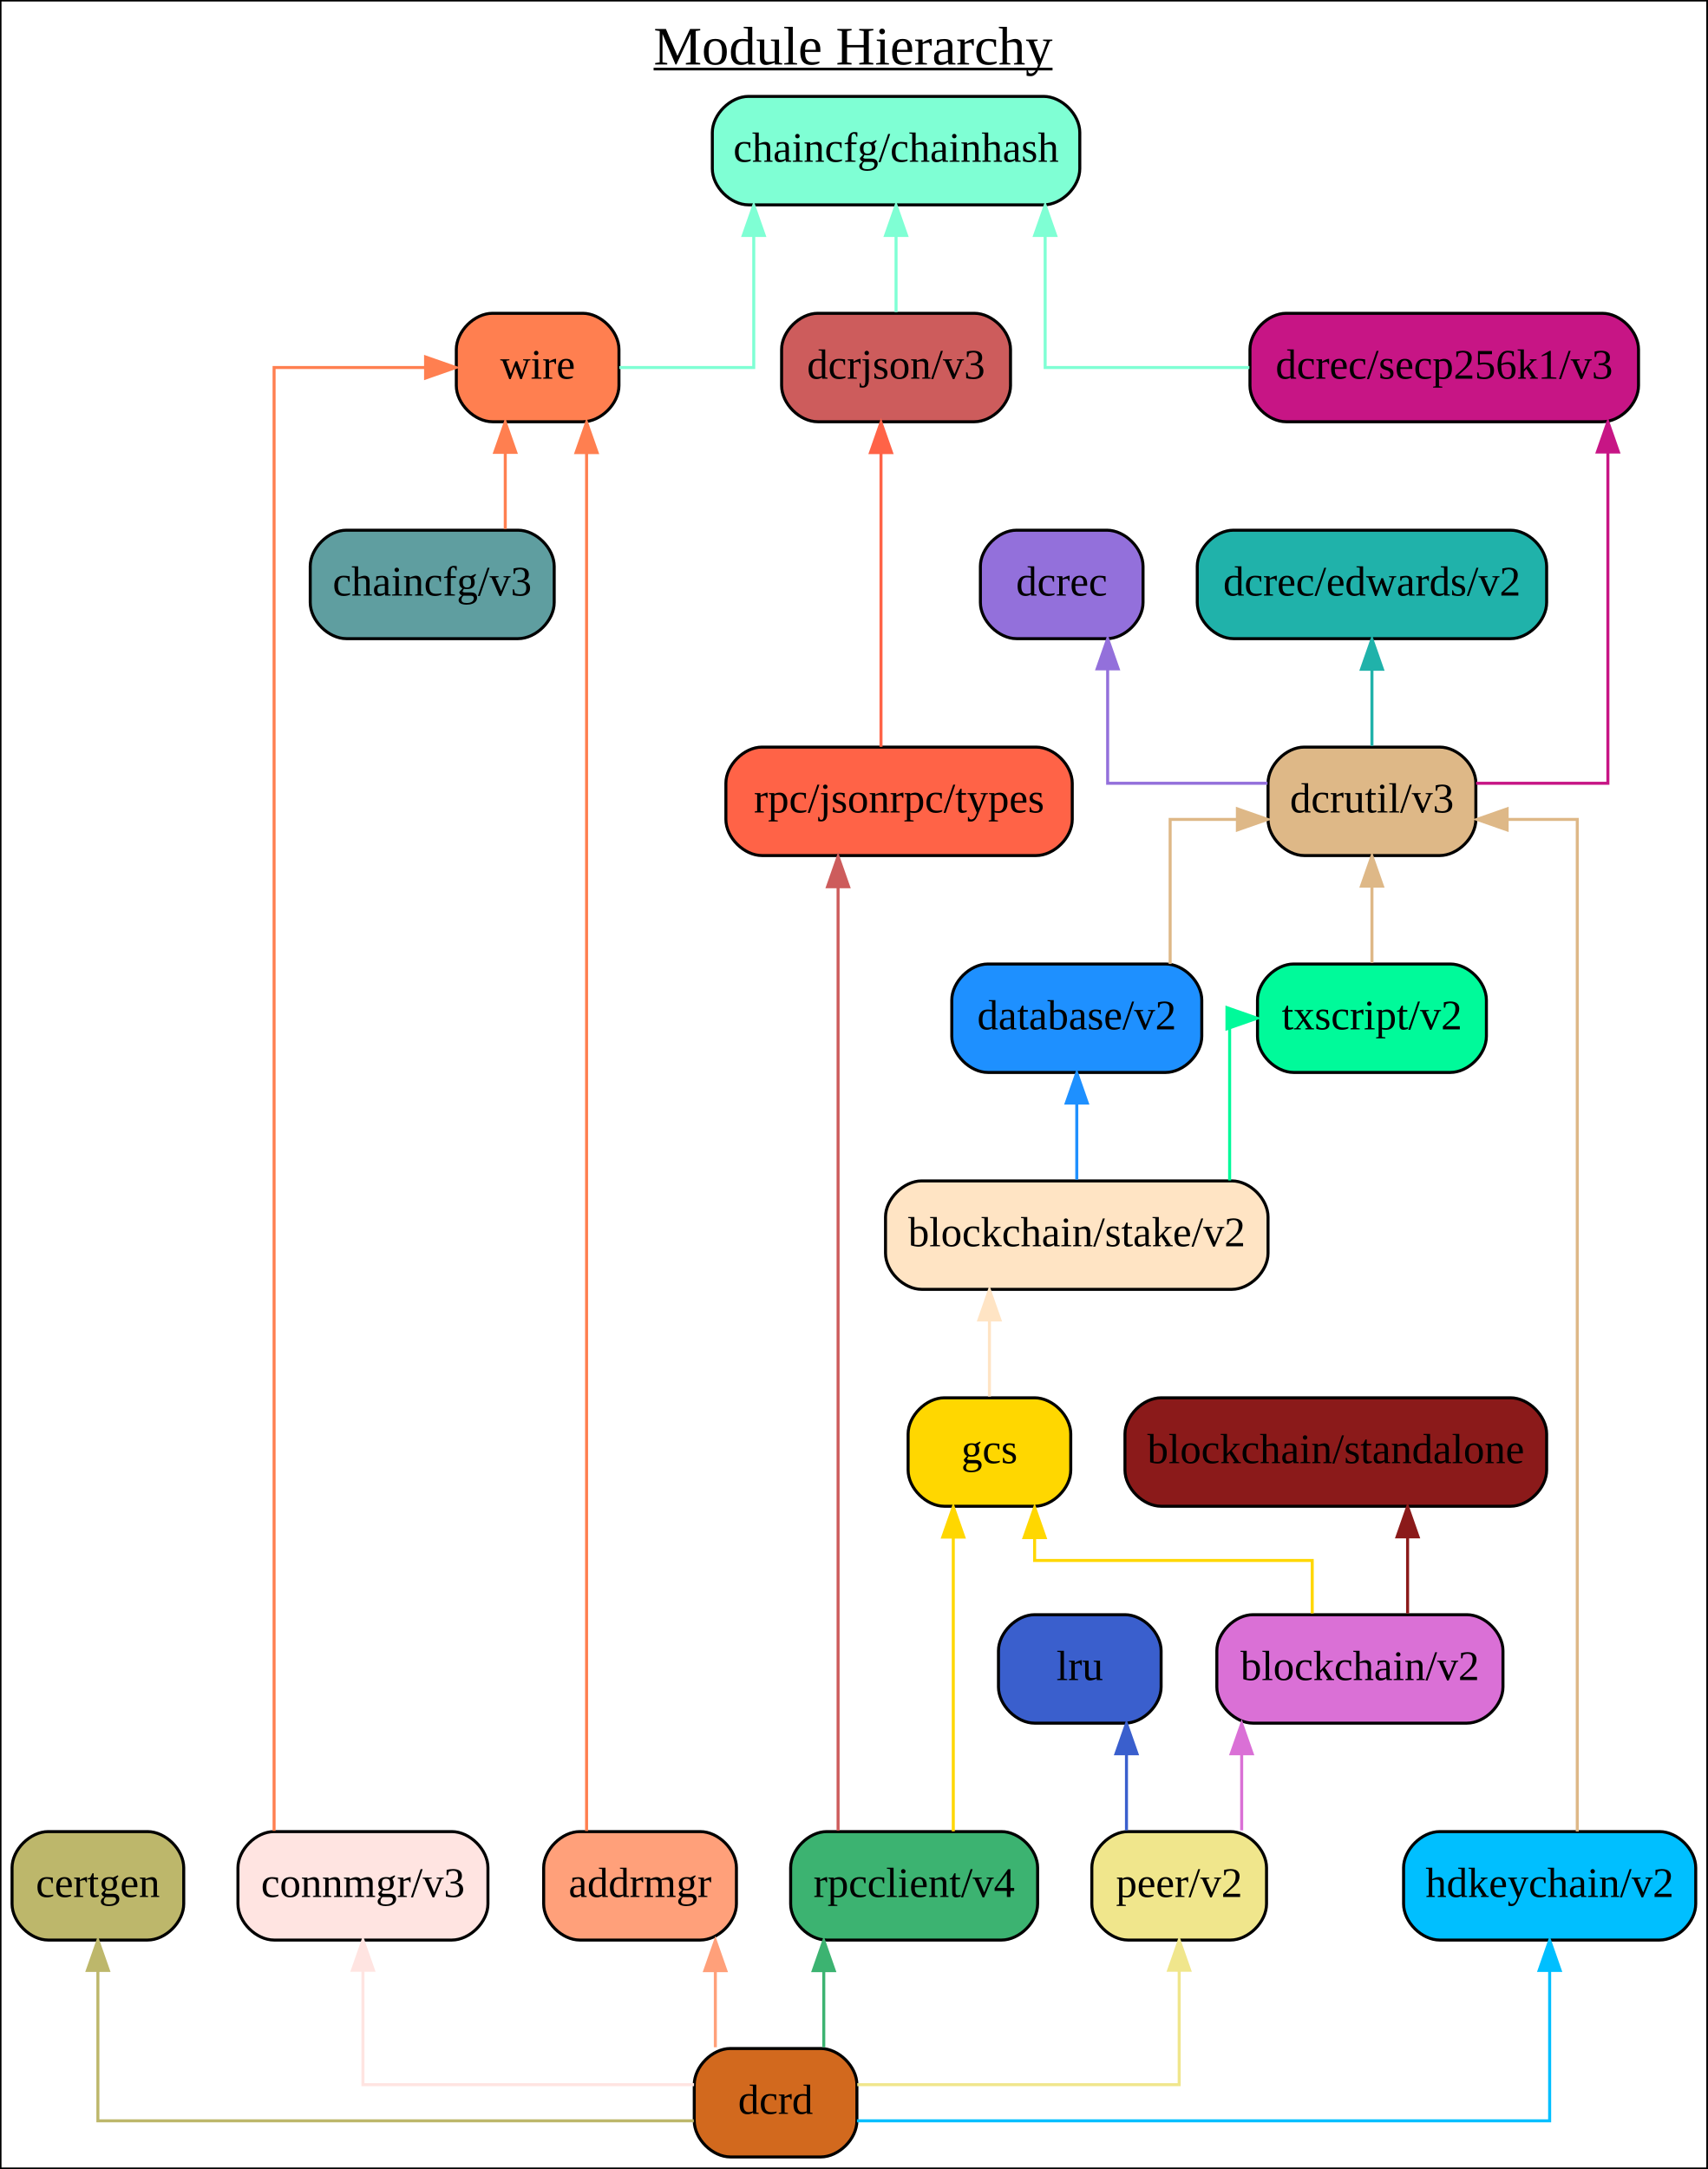
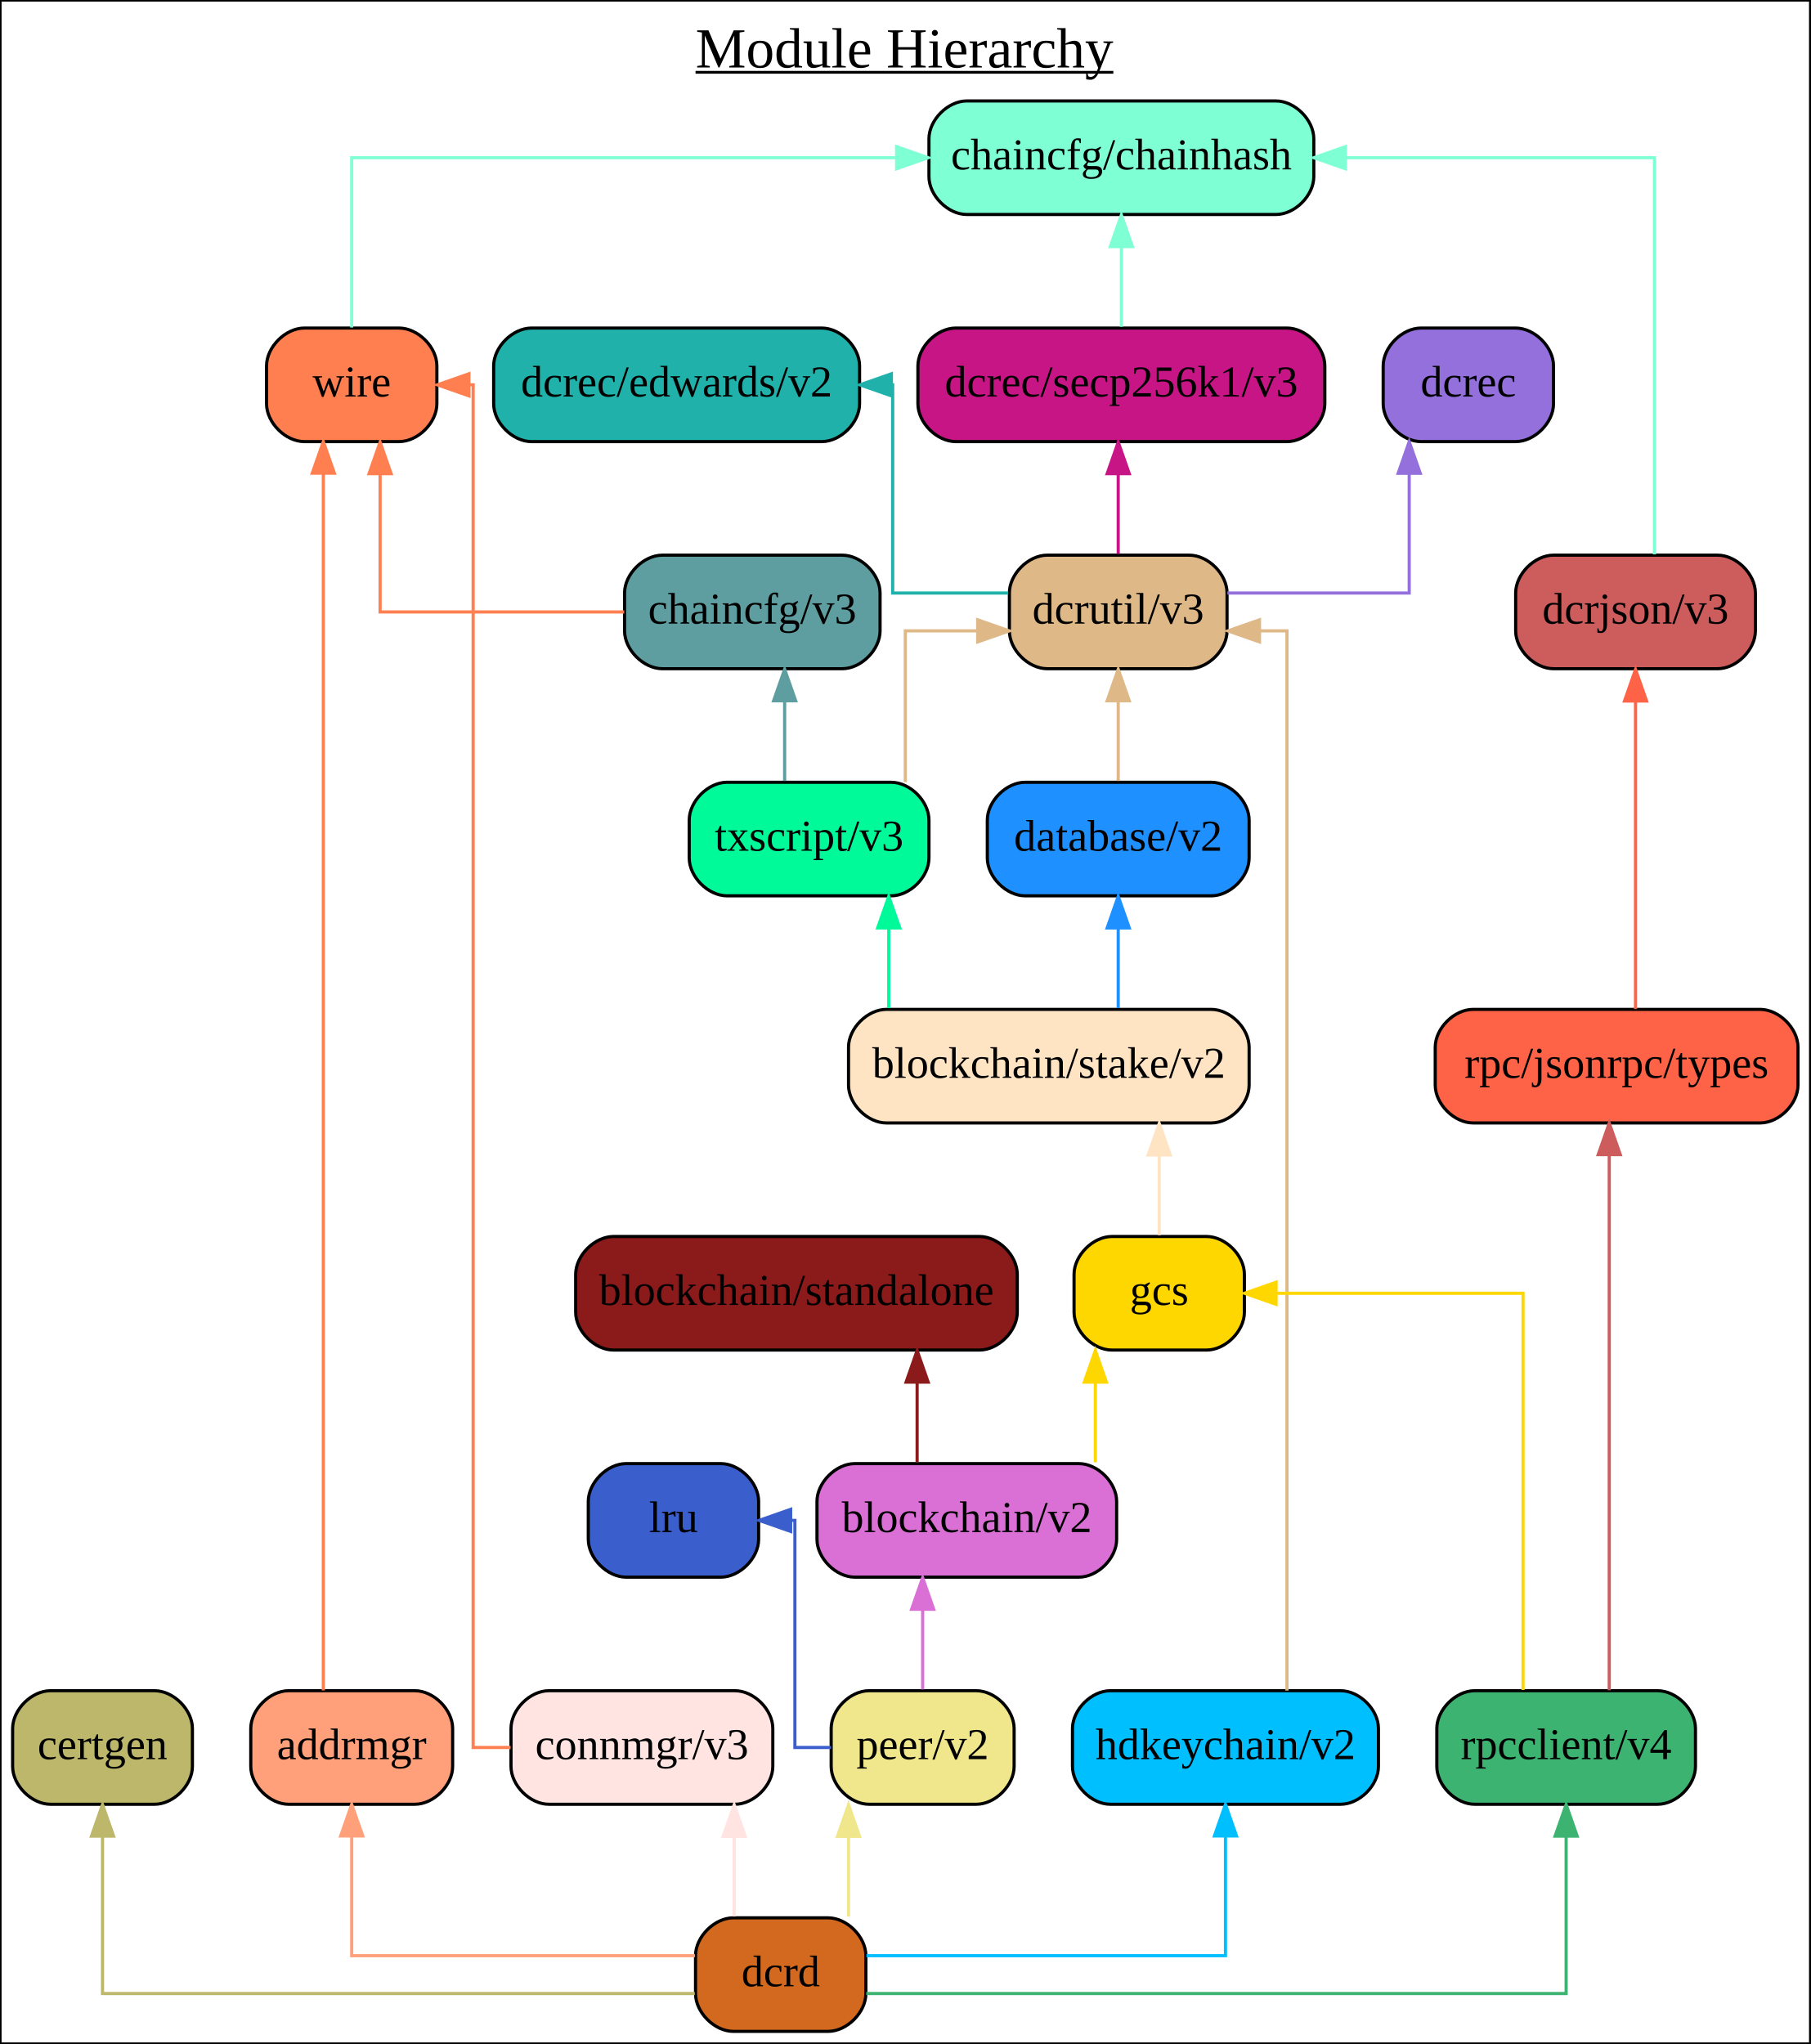
- <svg xmlns="http://www.w3.org/2000/svg" width="567pt" height="720pt" viewBox="0.00 0.00 567.00 720.00">
-   <g id="graph0" class="graph" transform="scale(1 1) rotate(0) translate(4 716)">
-     <polygon fill="white" stroke="#000000" points="-4,4 -4,-716 563,-716 563,4 -4,4" />
-     <text text-anchor="start" x="213" y="-694.6" font-family="Times New Roman,serif" text-decoration="underline" font-size="18.00">Module Hierarchy</text>
+ <svg xmlns="http://www.w3.org/2000/svg" width="574pt" height="648pt" viewBox="0.00 0.00 574.00 648.00">
+   <g id="graph0" class="graph" transform="scale(1 1) rotate(0) translate(4 644)">
+     <polygon fill="white" stroke="#000000" points="-4,4 -4,-644 570,-644 570,4 -4,4" />
+     <text text-anchor="start" x="216.5" y="-622.6" font-family="Times New Roman,serif" text-decoration="underline" font-size="18.00">Module Hierarchy</text>
    <g id="node1" class="node">
      <path fill="darkkhaki" stroke="black" d="M45,-108C45,-108 12,-108 12,-108 6,-108 0,-102 0,-96 0,-96 0,-84 0,-84 0,-78 6,-72 12,-72 12,-72 45,-72 45,-72 51,-72 57,-78 57,-84 57,-84 57,-96 57,-96 57,-102 51,-108 45,-108" />
      <text text-anchor="middle" x="28.5" y="-86.3" font-family="Times New Roman,serif" font-size="14.00">certgen</text>
    </g>
    <g id="node23" class="node">
-       <path fill="chocolate" stroke="black" d="M268.5,-36C268.5,-36 238.5,-36 238.5,-36 232.5,-36 226.5,-30 226.5,-24 226.5,-24 226.5,-12 226.5,-12 226.5,-6 232.5,-0 238.5,-0 238.5,-0 268.5,-0 268.5,-0 274.5,-0 280.5,-6 280.5,-12 280.5,-12 280.5,-24 280.5,-24 280.5,-30 274.5,-36 268.5,-36" />
-       <text text-anchor="middle" x="253.5" y="-14.3" font-family="Times New Roman,serif" font-size="14.00">dcrd</text>
+       <path fill="chocolate" stroke="black" d="M258.5,-36C258.5,-36 228.5,-36 228.5,-36 222.5,-36 216.5,-30 216.5,-24 216.5,-24 216.5,-12 216.5,-12 216.5,-6 222.5,-0 228.5,-0 228.5,-0 258.5,-0 258.5,-0 264.5,-0 270.5,-6 270.5,-12 270.5,-12 270.5,-24 270.5,-24 270.5,-30 264.5,-36 258.5,-36" />
+       <text text-anchor="middle" x="243.5" y="-14.3" font-family="Times New Roman,serif" font-size="14.00">dcrd</text>
+     </g>
+     <g id="edge24" class="edge">
+       <path fill="none" stroke="darkkhaki" d="M28.5,-61.909C28.5,-61.909 28.5,-12 28.5,-12 28.5,-12 158.417,-12 216.27,-12" />
+       <polygon fill="darkkhaki" stroke="darkkhaki" points="25,-61.909 28.5,-71.909 32,-61.909 25,-61.909" />
+     </g>
+     <g id="node2" class="node">
+       <path fill="aquamarine" stroke="black" d="M400.5,-612C400.5,-612 302.5,-612 302.5,-612 296.5,-612 290.5,-606 290.5,-600 290.5,-600 290.5,-588 290.5,-588 290.5,-582 296.5,-576 302.5,-576 302.5,-576 400.5,-576 400.5,-576 406.5,-576 412.5,-582 412.5,-588 412.5,-588 412.5,-600 412.5,-600 412.5,-606 406.5,-612 400.5,-612" />
+       <text text-anchor="middle" x="351.5" y="-590.3" font-family="Times New Roman,serif" font-size="14.00">chaincfg/chainhash</text>
+     </g>
+     <g id="node3" class="node">
+       <path fill="indianred" stroke="black" d="M540.5,-468C540.5,-468 488.5,-468 488.5,-468 482.5,-468 476.5,-462 476.5,-456 476.5,-456 476.5,-444 476.5,-444 476.5,-438 482.5,-432 488.5,-432 488.5,-432 540.5,-432 540.5,-432 546.5,-432 552.5,-438 552.5,-444 552.5,-444 552.5,-456 552.5,-456 552.5,-462 546.5,-468 540.5,-468" />
+       <text text-anchor="middle" x="514.5" y="-446.3" font-family="Times New Roman,serif" font-size="14.00">dcrjson/v3</text>
+     </g>
+     <g id="edge2" class="edge">
+       <path fill="none" stroke="aquamarine" d="M422.513,-594C422.513,-594 520.5,-594 520.5,-594 520.5,-594 520.5,-506.986 520.5,-468.238" />
+       <polygon fill="aquamarine" stroke="aquamarine" points="422.513,-590.5 412.513,-594 422.513,-597.5 422.513,-590.5" />
+     </g>
+     <g id="node5" class="node">
+       <path fill="coral" stroke="black" d="M122.5,-540C122.5,-540 92.5,-540 92.5,-540 86.5,-540 80.5,-534 80.5,-528 80.5,-528 80.5,-516 80.5,-516 80.5,-510 86.5,-504 92.5,-504 92.5,-504 122.5,-504 122.5,-504 128.5,-504 134.5,-510 134.5,-516 134.5,-516 134.5,-528 134.5,-528 134.5,-534 128.5,-540 122.5,-540" />
+       <text text-anchor="middle" x="107.5" y="-518.3" font-family="Times New Roman,serif" font-size="14.00">wire</text>
+     </g>
+     <g id="edge3" class="edge">
+       <path fill="none" stroke="aquamarine" d="M280.243,-594C280.243,-594 107.5,-594 107.5,-594 107.5,-594 107.5,-561.498 107.5,-540.169" />
+       <polygon fill="aquamarine" stroke="aquamarine" points="280.243,-597.5 290.243,-594 280.243,-590.5 280.243,-597.5" />
+     </g>
+     <g id="node11" class="node">
+       <path fill="mediumvioletred" stroke="black" d="M404,-540C404,-540 299,-540 299,-540 293,-540 287,-534 287,-528 287,-528 287,-516 287,-516 287,-510 293,-504 299,-504 299,-504 404,-504 404,-504 410,-504 416,-510 416,-516 416,-516 416,-528 416,-528 416,-534 410,-540 404,-540" />
+       <text text-anchor="middle" x="351.5" y="-518.3" font-family="Times New Roman,serif" font-size="14.00">dcrec/secp256k1/v3</text>
+     </g>
+     <g id="edge7" class="edge">
+       <path fill="none" stroke="aquamarine" d="M351.5,-565.831C351.5,-565.831 351.5,-540.413 351.5,-540.413" />
+       <polygon fill="aquamarine" stroke="aquamarine" points="348,-565.831 351.5,-575.831 355,-565.831 348,-565.831" />
+     </g>
+     <g id="node4" class="node">
+       <path fill="tomato" stroke="black" d="M554,-324C554,-324 463,-324 463,-324 457,-324 451,-318 451,-312 451,-312 451,-300 451,-300 451,-294 457,-288 463,-288 463,-288 554,-288 554,-288 560,-288 566,-294 566,-300 566,-300 566,-312 566,-312 566,-318 560,-324 554,-324" />
+       <text text-anchor="middle" x="508.5" y="-302.3" font-family="Times New Roman,serif" font-size="14.00">rpc/jsonrpc/types</text>
+     </g>
+     <g id="edge22" class="edge">
+       <path fill="none" stroke="tomato" d="M514.5,-421.762C514.5,-421.762 514.5,-324.09 514.5,-324.09" />
+       <polygon fill="tomato" stroke="tomato" points="511,-421.762 514.5,-431.762 518,-421.762 511,-421.762" />
+     </g>
+     <g id="node22" class="node">
+       <path fill="mediumseagreen" stroke="black" d="M521.5,-108C521.5,-108 463.5,-108 463.5,-108 457.5,-108 451.5,-102 451.5,-96 451.5,-96 451.5,-84 451.5,-84 451.5,-78 457.5,-72 463.5,-72 463.5,-72 521.5,-72 521.5,-72 527.5,-72 533.5,-78 533.5,-84 533.5,-84 533.5,-96 533.5,-96 533.5,-102 527.5,-108 521.5,-108" />
+       <text text-anchor="middle" x="492.5" y="-86.3" font-family="Times New Roman,serif" font-size="14.00">rpcclient/v4</text>
    </g>
    <g id="edge23" class="edge">
-       <path fill="none" stroke="darkkhaki" d="M28.5,-61.909C28.5,-61.909 28.5,-12 28.5,-12 28.5,-12 166.517,-12 226.36,-12" />
-       <polygon fill="darkkhaki" stroke="darkkhaki" points="25,-61.909 28.5,-71.909 32,-61.909 25,-61.909" />
-     </g>
-     <g id="node2" class="node">
-       <path fill="aquamarine" stroke="black" d="M342.5,-684C342.5,-684 244.5,-684 244.5,-684 238.5,-684 232.5,-678 232.5,-672 232.5,-672 232.5,-660 232.5,-660 232.5,-654 238.5,-648 244.5,-648 244.5,-648 342.5,-648 342.5,-648 348.5,-648 354.5,-654 354.5,-660 354.5,-660 354.5,-672 354.5,-672 354.5,-678 348.5,-684 342.5,-684" />
-       <text text-anchor="middle" x="293.5" y="-662.3" font-family="Times New Roman,serif" font-size="14.00">chaincfg/chainhash</text>
-     </g>
-     <g id="node3" class="node">
-       <path fill="indianred" stroke="black" d="M319.5,-612C319.5,-612 267.5,-612 267.5,-612 261.5,-612 255.5,-606 255.5,-600 255.5,-600 255.5,-588 255.5,-588 255.5,-582 261.5,-576 267.5,-576 267.5,-576 319.5,-576 319.5,-576 325.5,-576 331.5,-582 331.5,-588 331.5,-588 331.5,-600 331.5,-600 331.5,-606 325.5,-612 319.5,-612" />
-       <text text-anchor="middle" x="293.5" y="-590.3" font-family="Times New Roman,serif" font-size="14.00">dcrjson/v3</text>
+       <path fill="none" stroke="indianred" d="M506.167,-277.955C506.167,-277.955 506.167,-108.145 506.167,-108.145" />
+       <polygon fill="indianred" stroke="indianred" points="502.667,-277.955 506.167,-287.955 509.667,-277.956 502.667,-277.955" />
+     </g>
+     <g id="node6" class="node">
+       <path fill="lightsalmon" stroke="black" d="M127.5,-108C127.5,-108 87.5,-108 87.5,-108 81.5,-108 75.5,-102 75.5,-96 75.5,-96 75.5,-84 75.5,-84 75.5,-78 81.5,-72 87.5,-72 87.5,-72 127.5,-72 127.5,-72 133.5,-72 139.5,-78 139.5,-84 139.5,-84 139.5,-96 139.5,-96 139.5,-102 133.5,-108 127.5,-108" />
+       <text text-anchor="middle" x="107.5" y="-86.3" font-family="Times New Roman,serif" font-size="14.00">addrmgr</text>
+     </g>
+     <g id="edge4" class="edge">
+       <path fill="none" stroke="coral" d="M98.5,-493.987C98.5,-493.987 98.5,-108.089 98.5,-108.089" />
+       <polygon fill="coral" stroke="coral" points="95,-493.987 98.5,-503.987 102,-493.988 95,-493.987" />
+     </g>
+     <g id="node7" class="node">
+       <path fill="cadetblue" stroke="black" d="M263,-468C263,-468 206,-468 206,-468 200,-468 194,-462 194,-456 194,-456 194,-444 194,-444 194,-438 200,-432 206,-432 206,-432 263,-432 263,-432 269,-432 275,-438 275,-444 275,-444 275,-456 275,-456 275,-462 269,-468 263,-468" />
+       <text text-anchor="middle" x="234.5" y="-446.3" font-family="Times New Roman,serif" font-size="14.00">chaincfg/v3</text>
+     </g>
+     <g id="edge5" class="edge">
+       <path fill="none" stroke="coral" d="M116.5,-493.831C116.5,-493.831 116.5,-450 116.5,-450 116.5,-450 159.758,-450 193.891,-450" />
+       <polygon fill="coral" stroke="coral" points="113,-493.831 116.5,-503.831 120,-493.831 113,-493.831" />
+     </g>
+     <g id="node8" class="node">
+       <path fill="mistyrose" stroke="black" d="M229,-108C229,-108 170,-108 170,-108 164,-108 158,-102 158,-96 158,-96 158,-84 158,-84 158,-78 164,-72 170,-72 170,-72 229,-72 229,-72 235,-72 241,-78 241,-84 241,-84 241,-96 241,-96 241,-102 235,-108 229,-108" />
+       <text text-anchor="middle" x="199.5" y="-86.3" font-family="Times New Roman,serif" font-size="14.00">connmgr/v3</text>
+     </g>
+     <g id="edge6" class="edge">
+       <path fill="none" stroke="coral" d="M144.657,-522C144.657,-522 146,-522 146,-522 146,-522 146,-90 146,-90 146,-90 150.967,-90 157.873,-90" />
+       <polygon fill="coral" stroke="coral" points="144.657,-518.5 134.657,-522 144.657,-525.5 144.657,-518.5" />
+     </g>
+     <g id="edge25" class="edge">
+       <path fill="none" stroke="lightsalmon" d="M107.5,-61.965C107.5,-61.965 107.5,-24 107.5,-24 107.5,-24 176.617,-24 216.305,-24" />
+       <polygon fill="lightsalmon" stroke="lightsalmon" points="104,-61.965 107.5,-71.965 111,-61.965 104,-61.965" />
+     </g>
+     <g id="node15" class="node">
+       <path fill="mediumspringgreen" stroke="black" d="M278.5,-396C278.5,-396 226.5,-396 226.5,-396 220.5,-396 214.5,-390 214.5,-384 214.5,-384 214.5,-372 214.5,-372 214.5,-366 220.5,-360 226.5,-360 226.5,-360 278.5,-360 278.5,-360 284.5,-360 290.5,-366 290.5,-372 290.5,-372 290.5,-384 290.5,-384 290.5,-390 284.5,-396 278.5,-396" />
+       <text text-anchor="middle" x="252.5" y="-374.3" font-family="Times New Roman,serif" font-size="14.00">txscript/v3</text>
    </g>
    <g id="edge1" class="edge">
-       <path fill="none" stroke="aquamarine" d="M293.5,-637.831C293.5,-637.831 293.5,-612.413 293.5,-612.413" />
-       <polygon fill="aquamarine" stroke="aquamarine" points="290,-637.831 293.5,-647.831 297,-637.831 290,-637.831" />
-     </g>
-     <g id="node5" class="node">
-       <path fill="coral" stroke="black" d="M189.5,-612C189.5,-612 159.5,-612 159.5,-612 153.5,-612 147.5,-606 147.5,-600 147.5,-600 147.5,-588 147.5,-588 147.5,-582 153.5,-576 159.5,-576 159.5,-576 189.5,-576 189.5,-576 195.5,-576 201.5,-582 201.5,-588 201.5,-588 201.5,-600 201.5,-600 201.5,-606 195.5,-612 189.5,-612" />
-       <text text-anchor="middle" x="174.5" y="-590.3" font-family="Times New Roman,serif" font-size="14.00">wire</text>
-     </g>
-     <g id="edge2" class="edge">
-       <path fill="none" stroke="aquamarine" d="M246.25,-637.831C246.25,-637.831 246.25,-594 246.25,-594 246.25,-594 221.944,-594 201.626,-594" />
-       <polygon fill="aquamarine" stroke="aquamarine" points="242.75,-637.831 246.25,-647.831 249.75,-637.831 242.75,-637.831" />
-     </g>
-     <g id="node11" class="node">
-       <path fill="mediumvioletred" stroke="black" d="M528,-612C528,-612 423,-612 423,-612 417,-612 411,-606 411,-600 411,-600 411,-588 411,-588 411,-582 417,-576 423,-576 423,-576 528,-576 528,-576 534,-576 540,-582 540,-588 540,-588 540,-600 540,-600 540,-606 534,-612 528,-612" />
-       <text text-anchor="middle" x="475.5" y="-590.3" font-family="Times New Roman,serif" font-size="14.00">dcrec/secp256k1/v3</text>
-     </g>
-     <g id="edge6" class="edge">
-       <path fill="none" stroke="aquamarine" d="M343,-637.831C343,-637.831 343,-594 343,-594 343,-594 377.168,-594 410.803,-594" />
-       <polygon fill="aquamarine" stroke="aquamarine" points="339.5,-637.831 343,-647.831 346.5,-637.831 339.5,-637.831" />
-     </g>
-     <g id="node4" class="node">
-       <path fill="tomato" stroke="black" d="M340,-468C340,-468 249,-468 249,-468 243,-468 237,-462 237,-456 237,-456 237,-444 237,-444 237,-438 243,-432 249,-432 249,-432 340,-432 340,-432 346,-432 352,-438 352,-444 352,-444 352,-456 352,-456 352,-462 346,-468 340,-468" />
-       <text text-anchor="middle" x="294.5" y="-446.3" font-family="Times New Roman,serif" font-size="14.00">rpc/jsonrpc/types</text>
+       <path fill="none" stroke="cadetblue" d="M244.75,-421.831C244.75,-421.831 244.75,-396.413 244.75,-396.413" />
+       <polygon fill="cadetblue" stroke="cadetblue" points="241.25,-421.831 244.75,-431.831 248.25,-421.831 241.25,-421.831" />
+     </g>
+     <g id="edge27" class="edge">
+       <path fill="none" stroke="mistyrose" d="M228.75,-61.831C228.75,-61.831 228.75,-36.413 228.75,-36.413" />
+       <polygon fill="mistyrose" stroke="mistyrose" points="225.25,-61.831 228.75,-71.831 232.25,-61.831 225.25,-61.831" />
+     </g>
+     <g id="node9" class="node">
+       <path fill="mediumpurple" stroke="black" d="M476.5,-540C476.5,-540 446.5,-540 446.5,-540 440.5,-540 434.5,-534 434.5,-528 434.5,-528 434.5,-516 434.5,-516 434.5,-510 440.5,-504 446.5,-504 446.5,-504 476.5,-504 476.5,-504 482.5,-504 488.5,-510 488.5,-516 488.5,-516 488.5,-528 488.5,-528 488.5,-534 482.5,-540 476.5,-540" />
+       <text text-anchor="middle" x="461.5" y="-518.3" font-family="Times New Roman,serif" font-size="14.00">dcrec</text>
+     </g>
+     <g id="node12" class="node">
+       <path fill="burlywood" stroke="black" d="M373,-468C373,-468 328,-468 328,-468 322,-468 316,-462 316,-456 316,-456 316,-444 316,-444 316,-438 322,-432 328,-432 328,-432 373,-432 373,-432 379,-432 385,-438 385,-444 385,-444 385,-456 385,-456 385,-462 379,-468 373,-468" />
+       <text text-anchor="middle" x="350.5" y="-446.3" font-family="Times New Roman,serif" font-size="14.00">dcrutil/v3</text>
+     </g>
+     <g id="edge8" class="edge">
+       <path fill="none" stroke="mediumpurple" d="M442.75,-493.965C442.75,-493.965 442.75,-456 442.75,-456 442.75,-456 411.289,-456 385.113,-456" />
+       <polygon fill="mediumpurple" stroke="mediumpurple" points="439.25,-493.965 442.75,-503.965 446.25,-493.965 439.25,-493.965" />
+     </g>
+     <g id="node10" class="node">
+       <path fill="lightseagreen" stroke="black" d="M256.5,-540C256.5,-540 164.5,-540 164.5,-540 158.5,-540 152.5,-534 152.5,-528 152.5,-528 152.5,-516 152.5,-516 152.5,-510 158.5,-504 164.5,-504 164.5,-504 256.5,-504 256.5,-504 262.5,-504 268.5,-510 268.5,-516 268.5,-516 268.5,-528 268.5,-528 268.5,-534 262.5,-540 256.5,-540" />
+       <text text-anchor="middle" x="210.5" y="-518.3" font-family="Times New Roman,serif" font-size="14.00">dcrec/edwards/v2</text>
+     </g>
+     <g id="edge9" class="edge">
+       <path fill="none" stroke="lightseagreen" d="M277.96,-522C277.96,-522 279,-522 279,-522 279,-522 279,-456 279,-456 279,-456 297.438,-456 315.588,-456" />
+       <polygon fill="lightseagreen" stroke="lightseagreen" points="278.596,-518.5 268.596,-522 278.596,-525.5 278.596,-518.5" />
+     </g>
+     <g id="edge10" class="edge">
+       <path fill="none" stroke="mediumvioletred" d="M350.5,-493.831C350.5,-493.831 350.5,-468.413 350.5,-468.413" />
+       <polygon fill="mediumvioletred" stroke="mediumvioletred" points="347,-493.831 350.5,-503.831 354,-493.831 347,-493.831" />
+     </g>
+     <g id="node13" class="node">
+       <path fill="dodgerblue" stroke="black" d="M380,-396C380,-396 321,-396 321,-396 315,-396 309,-390 309,-384 309,-384 309,-372 309,-372 309,-366 315,-360 321,-360 321,-360 380,-360 380,-360 386,-360 392,-366 392,-372 392,-372 392,-384 392,-384 392,-390 386,-396 380,-396" />
+       <text text-anchor="middle" x="350.5" y="-374.3" font-family="Times New Roman,serif" font-size="14.00">database/v2</text>
+     </g>
+     <g id="edge11" class="edge">
+       <path fill="none" stroke="burlywood" d="M350.5,-421.831C350.5,-421.831 350.5,-396.413 350.5,-396.413" />
+       <polygon fill="burlywood" stroke="burlywood" points="347,-421.831 350.5,-431.831 354,-421.831 347,-421.831" />
+     </g>
+     <g id="node14" class="node">
+       <path fill="deepskyblue" stroke="black" d="M421,-108C421,-108 348,-108 348,-108 342,-108 336,-102 336,-96 336,-96 336,-84 336,-84 336,-78 342,-72 348,-72 348,-72 421,-72 421,-72 427,-72 433,-78 433,-84 433,-84 433,-96 433,-96 433,-102 427,-108 421,-108" />
+       <text text-anchor="middle" x="384.5" y="-86.3" font-family="Times New Roman,serif" font-size="14.00">hdkeychain/v2</text>
+     </g>
+     <g id="edge12" class="edge">
+       <path fill="none" stroke="burlywood" d="M395.288,-444C395.288,-444 404,-444 404,-444 404,-444 404,-180.18 404,-108.042" />
+       <polygon fill="burlywood" stroke="burlywood" points="395.288,-440.5 385.288,-444 395.288,-447.5 395.288,-440.5" />
+     </g>
+     <g id="edge13" class="edge">
+       <path fill="none" stroke="burlywood" d="M305.959,-444C305.959,-444 283,-444 283,-444 283,-444 283,-415.576 283,-396.035" />
+       <polygon fill="burlywood" stroke="burlywood" points="305.959,-447.5 315.959,-444 305.959,-440.5 305.959,-447.5" />
+     </g>
+     <g id="node16" class="node">
+       <path fill="bisque" stroke="black" d="M380,-324C380,-324 277,-324 277,-324 271,-324 265,-318 265,-312 265,-312 265,-300 265,-300 265,-294 271,-288 277,-288 277,-288 380,-288 380,-288 386,-288 392,-294 392,-300 392,-300 392,-312 392,-312 392,-318 386,-324 380,-324" />
+       <text text-anchor="middle" x="328.5" y="-302.3" font-family="Times New Roman,serif" font-size="14.00">blockchain/stake/v2</text>
+     </g>
+     <g id="edge14" class="edge">
+       <path fill="none" stroke="dodgerblue" d="M350.5,-349.831C350.5,-349.831 350.5,-324.413 350.5,-324.413" />
+       <polygon fill="dodgerblue" stroke="dodgerblue" points="347,-349.831 350.5,-359.831 354,-349.831 347,-349.831" />
+     </g>
+     <g id="edge26" class="edge">
+       <path fill="none" stroke="deepskyblue" d="M384.5,-61.965C384.5,-61.965 384.5,-24 384.5,-24 384.5,-24 311.659,-24 270.686,-24" />
+       <polygon fill="deepskyblue" stroke="deepskyblue" points="381,-61.965 384.5,-71.965 388,-61.965 381,-61.965" />
+     </g>
+     <g id="edge15" class="edge">
+       <path fill="none" stroke="mediumspringgreen" d="M277.75,-349.831C277.75,-349.831 277.75,-324.413 277.75,-324.413" />
+       <polygon fill="mediumspringgreen" stroke="mediumspringgreen" points="274.25,-349.831 277.75,-359.831 281.25,-349.831 274.25,-349.831" />
+     </g>
+     <g id="node18" class="node">
+       <path fill="gold" stroke="black" d="M378.5,-252C378.5,-252 348.5,-252 348.5,-252 342.5,-252 336.5,-246 336.5,-240 336.5,-240 336.5,-228 336.5,-228 336.5,-222 342.5,-216 348.5,-216 348.5,-216 378.5,-216 378.5,-216 384.5,-216 390.5,-222 390.5,-228 390.5,-228 390.5,-240 390.5,-240 390.5,-246 384.5,-252 378.5,-252" />
+       <text text-anchor="middle" x="363.5" y="-230.3" font-family="Times New Roman,serif" font-size="14.00">gcs</text>
+     </g>
+     <g id="edge16" class="edge">
+       <path fill="none" stroke="bisque" d="M363.5,-277.831C363.5,-277.831 363.5,-252.413 363.5,-252.413" />
+       <polygon fill="bisque" stroke="bisque" points="360,-277.831 363.5,-287.831 367,-277.831 360,-277.831" />
+     </g>
+     <g id="node17" class="node">
+       <path fill="#8b1a1a" stroke="black" d="M306.5,-252C306.5,-252 190.5,-252 190.5,-252 184.5,-252 178.5,-246 178.5,-240 178.5,-240 178.5,-228 178.5,-228 178.5,-222 184.5,-216 190.5,-216 190.5,-216 306.5,-216 306.5,-216 312.5,-216 318.5,-222 318.5,-228 318.5,-228 318.5,-240 318.5,-240 318.5,-246 312.5,-252 306.5,-252" />
+       <text text-anchor="middle" x="248.5" y="-230.3" font-family="Times New Roman,serif" font-size="14.00">blockchain/standalone</text>
+     </g>
+     <g id="node19" class="node">
+       <path fill="orchid" stroke="black" d="M338,-180C338,-180 267,-180 267,-180 261,-180 255,-174 255,-168 255,-168 255,-156 255,-156 255,-150 261,-144 267,-144 267,-144 338,-144 338,-144 344,-144 350,-150 350,-156 350,-156 350,-168 350,-168 350,-174 344,-180 338,-180" />
+       <text text-anchor="middle" x="302.5" y="-158.3" font-family="Times New Roman,serif" font-size="14.00">blockchain/v2</text>
+     </g>
+     <g id="edge17" class="edge">
+       <path fill="none" stroke="#8b1a1a" d="M286.75,-205.831C286.75,-205.831 286.75,-180.413 286.75,-180.413" />
+       <polygon fill="#8b1a1a" stroke="#8b1a1a" points="283.25,-205.831 286.75,-215.831 290.25,-205.831 283.25,-205.831" />
+     </g>
+     <g id="edge18" class="edge">
+       <path fill="none" stroke="gold" d="M343.25,-205.831C343.25,-205.831 343.25,-180.413 343.25,-180.413" />
+       <polygon fill="gold" stroke="gold" points="339.75,-205.831 343.25,-215.831 346.75,-205.831 339.75,-205.831" />
+     </g>
+     <g id="edge19" class="edge">
+       <path fill="none" stroke="gold" d="M400.541,-234C400.541,-234 478.833,-234 478.833,-234 478.833,-234 478.833,-146.986 478.833,-108.238" />
+       <polygon fill="gold" stroke="gold" points="400.541,-230.5 390.541,-234 400.541,-237.5 400.541,-230.5" />
+     </g>
+     <g id="node21" class="node">
+       <path fill="khaki" stroke="black" d="M305.5,-108C305.5,-108 271.5,-108 271.5,-108 265.5,-108 259.5,-102 259.5,-96 259.5,-96 259.5,-84 259.5,-84 259.5,-78 265.5,-72 271.5,-72 271.5,-72 305.5,-72 305.5,-72 311.5,-72 317.5,-78 317.5,-84 317.5,-84 317.5,-96 317.5,-96 317.5,-102 311.5,-108 305.5,-108" />
+       <text text-anchor="middle" x="288.5" y="-86.3" font-family="Times New Roman,serif" font-size="14.00">peer/v2</text>
    </g>
    <g id="edge21" class="edge">
-       <path fill="none" stroke="tomato" d="M288.5,-565.762C288.5,-565.762 288.5,-468.09 288.5,-468.09" />
-       <polygon fill="tomato" stroke="tomato" points="285,-565.762 288.5,-575.762 292,-565.762 285,-565.762" />
-     </g>
-     <g id="node22" class="node">
-       <path fill="mediumseagreen" stroke="black" d="M328.5,-108C328.5,-108 270.5,-108 270.5,-108 264.5,-108 258.5,-102 258.5,-96 258.5,-96 258.5,-84 258.5,-84 258.5,-78 264.5,-72 270.5,-72 270.5,-72 328.5,-72 328.5,-72 334.5,-72 340.5,-78 340.5,-84 340.5,-84 340.5,-96 340.5,-96 340.5,-102 334.5,-108 328.5,-108" />
-       <text text-anchor="middle" x="299.5" y="-86.3" font-family="Times New Roman,serif" font-size="14.00">rpcclient/v4</text>
-     </g>
-     <g id="edge22" class="edge">
-       <path fill="none" stroke="indianred" d="M274.25,-421.653C274.25,-421.653 274.25,-108.31 274.25,-108.31" />
-       <polygon fill="indianred" stroke="indianred" points="270.75,-421.653 274.25,-431.653 277.75,-421.653 270.75,-421.653" />
-     </g>
-     <g id="node6" class="node">
-       <path fill="lightsalmon" stroke="black" d="M228.5,-108C228.5,-108 188.5,-108 188.5,-108 182.5,-108 176.5,-102 176.5,-96 176.5,-96 176.5,-84 176.5,-84 176.5,-78 182.5,-72 188.5,-72 188.5,-72 228.5,-72 228.5,-72 234.5,-72 240.5,-78 240.5,-84 240.5,-84 240.5,-96 240.5,-96 240.5,-102 234.5,-108 228.5,-108" />
-       <text text-anchor="middle" x="208.5" y="-86.3" font-family="Times New Roman,serif" font-size="14.00">addrmgr</text>
-     </g>
-     <g id="edge3" class="edge">
-       <path fill="none" stroke="coral" d="M190.75,-565.765C190.75,-565.765 190.75,-108.211 190.75,-108.211" />
-       <polygon fill="coral" stroke="coral" points="187.25,-565.765 190.75,-575.765 194.25,-565.765 187.25,-565.765" />
-     </g>
-     <g id="node7" class="node">
-       <path fill="cadetblue" stroke="black" d="M168,-540C168,-540 111,-540 111,-540 105,-540 99,-534 99,-528 99,-528 99,-516 99,-516 99,-510 105,-504 111,-504 111,-504 168,-504 168,-504 174,-504 180,-510 180,-516 180,-516 180,-528 180,-528 180,-534 174,-540 168,-540" />
-       <text text-anchor="middle" x="139.5" y="-518.3" font-family="Times New Roman,serif" font-size="14.00">chaincfg/v3</text>
-     </g>
-     <g id="edge4" class="edge">
-       <path fill="none" stroke="coral" d="M163.75,-565.831C163.75,-565.831 163.75,-540.413 163.75,-540.413" />
-       <polygon fill="coral" stroke="coral" points="160.25,-565.831 163.75,-575.831 167.25,-565.831 160.25,-565.831" />
-     </g>
-     <g id="node8" class="node">
-       <path fill="mistyrose" stroke="black" d="M146,-108C146,-108 87,-108 87,-108 81,-108 75,-102 75,-96 75,-96 75,-84 75,-84 75,-78 81,-72 87,-72 87,-72 146,-72 146,-72 152,-72 158,-78 158,-84 158,-84 158,-96 158,-96 158,-102 152,-108 146,-108" />
-       <text text-anchor="middle" x="116.5" y="-86.3" font-family="Times New Roman,serif" font-size="14.00">connmgr/v3</text>
-     </g>
-     <g id="edge5" class="edge">
-       <path fill="none" stroke="coral" d="M137.294,-594C137.294,-594 87,-594 87,-594 87,-594 87,-198.592 87,-108.235" />
-       <polygon fill="coral" stroke="coral" points="137.294,-597.5 147.294,-594 137.294,-590.5 137.294,-597.5" />
-     </g>
-     <g id="edge24" class="edge">
-       <path fill="none" stroke="lightsalmon" d="M233.5,-61.831C233.5,-61.831 233.5,-36.413 233.5,-36.413" />
-       <polygon fill="lightsalmon" stroke="lightsalmon" points="230,-61.831 233.5,-71.831 237,-61.831 230,-61.831" />
-     </g>
-     <g id="edge26" class="edge">
-       <path fill="none" stroke="mistyrose" d="M116.5,-61.965C116.5,-61.965 116.5,-24 116.5,-24 116.5,-24 186.507,-24 226.433,-24" />
-       <polygon fill="mistyrose" stroke="mistyrose" points="113,-61.965 116.5,-71.965 120,-61.965 113,-61.965" />
-     </g>
-     <g id="node9" class="node">
-       <path fill="mediumpurple" stroke="black" d="M363.5,-540C363.5,-540 333.5,-540 333.5,-540 327.5,-540 321.5,-534 321.5,-528 321.5,-528 321.5,-516 321.5,-516 321.5,-510 327.5,-504 333.5,-504 333.5,-504 363.5,-504 363.5,-504 369.5,-504 375.5,-510 375.5,-516 375.5,-516 375.5,-528 375.5,-528 375.5,-534 369.5,-540 363.5,-540" />
-       <text text-anchor="middle" x="348.5" y="-518.3" font-family="Times New Roman,serif" font-size="14.00">dcrec</text>
-     </g>
-     <g id="node12" class="node">
-       <path fill="burlywood" stroke="black" d="M474,-468C474,-468 429,-468 429,-468 423,-468 417,-462 417,-456 417,-456 417,-444 417,-444 417,-438 423,-432 429,-432 429,-432 474,-432 474,-432 480,-432 486,-438 486,-444 486,-444 486,-456 486,-456 486,-462 480,-468 474,-468" />
-       <text text-anchor="middle" x="451.5" y="-446.3" font-family="Times New Roman,serif" font-size="14.00">dcrutil/v3</text>
-     </g>
-     <g id="edge7" class="edge">
-       <path fill="none" stroke="mediumpurple" d="M363.75,-493.965C363.75,-493.965 363.75,-456 363.75,-456 363.75,-456 392.291,-456 416.819,-456" />
-       <polygon fill="mediumpurple" stroke="mediumpurple" points="360.25,-493.965 363.75,-503.965 367.25,-493.965 360.25,-493.965" />
-     </g>
-     <g id="node10" class="node">
-       <path fill="lightseagreen" stroke="black" d="M497.5,-540C497.5,-540 405.5,-540 405.5,-540 399.5,-540 393.5,-534 393.5,-528 393.5,-528 393.5,-516 393.5,-516 393.5,-510 399.5,-504 405.5,-504 405.5,-504 497.5,-504 497.5,-504 503.5,-504 509.5,-510 509.5,-516 509.5,-516 509.5,-528 509.5,-528 509.5,-534 503.5,-540 497.5,-540" />
-       <text text-anchor="middle" x="451.5" y="-518.3" font-family="Times New Roman,serif" font-size="14.00">dcrec/edwards/v2</text>
-     </g>
-     <g id="edge8" class="edge">
-       <path fill="none" stroke="lightseagreen" d="M451.5,-493.831C451.5,-493.831 451.5,-468.413 451.5,-468.413" />
-       <polygon fill="lightseagreen" stroke="lightseagreen" points="448,-493.831 451.5,-503.831 455,-493.831 448,-493.831" />
-     </g>
-     <g id="edge9" class="edge">
-       <path fill="none" stroke="mediumvioletred" d="M529.833,-565.959C529.833,-565.959 529.833,-456 529.833,-456 529.833,-456 507.071,-456 486.086,-456" />
-       <polygon fill="mediumvioletred" stroke="mediumvioletred" points="526.333,-565.959 529.833,-575.959 533.333,-565.959 526.333,-565.959" />
-     </g>
-     <g id="node13" class="node">
-       <path fill="dodgerblue" stroke="black" d="M383,-396C383,-396 324,-396 324,-396 318,-396 312,-390 312,-384 312,-384 312,-372 312,-372 312,-366 318,-360 324,-360 324,-360 383,-360 383,-360 389,-360 395,-366 395,-372 395,-372 395,-384 395,-384 395,-390 389,-396 383,-396" />
-       <text text-anchor="middle" x="353.5" y="-374.3" font-family="Times New Roman,serif" font-size="14.00">database/v2</text>
-     </g>
-     <g id="edge10" class="edge">
-       <path fill="none" stroke="burlywood" d="M406.822,-444C406.822,-444 384.5,-444 384.5,-444 384.5,-444 384.5,-415.576 384.5,-396.035" />
-       <polygon fill="burlywood" stroke="burlywood" points="406.823,-447.5 416.822,-444 406.822,-440.5 406.823,-447.5" />
-     </g>
-     <g id="node14" class="node">
-       <path fill="deepskyblue" stroke="black" d="M547,-108C547,-108 474,-108 474,-108 468,-108 462,-102 462,-96 462,-96 462,-84 462,-84 462,-78 468,-72 474,-72 474,-72 547,-72 547,-72 553,-72 559,-78 559,-84 559,-84 559,-96 559,-96 559,-102 553,-108 547,-108" />
-       <text text-anchor="middle" x="510.5" y="-86.3" font-family="Times New Roman,serif" font-size="14.00">hdkeychain/v2</text>
-     </g>
-     <g id="edge11" class="edge">
-       <path fill="none" stroke="burlywood" d="M496.382,-444C496.382,-444 519.667,-444 519.667,-444 519.667,-444 519.667,-180.18 519.667,-108.042" />
-       <polygon fill="burlywood" stroke="burlywood" points="496.382,-440.5 486.382,-444 496.382,-447.5 496.382,-440.5" />
-     </g>
-     <g id="node15" class="node">
-       <path fill="mediumspringgreen" stroke="black" d="M477.5,-396C477.5,-396 425.5,-396 425.5,-396 419.5,-396 413.5,-390 413.5,-384 413.5,-384 413.5,-372 413.5,-372 413.5,-366 419.5,-360 425.5,-360 425.5,-360 477.5,-360 477.5,-360 483.5,-360 489.5,-366 489.5,-372 489.5,-372 489.5,-384 489.5,-384 489.5,-390 483.5,-396 477.5,-396" />
-       <text text-anchor="middle" x="451.5" y="-374.3" font-family="Times New Roman,serif" font-size="14.00">txscript/v2</text>
-     </g>
-     <g id="edge12" class="edge">
-       <path fill="none" stroke="burlywood" d="M451.5,-421.831C451.5,-421.831 451.5,-396.413 451.5,-396.413" />
-       <polygon fill="burlywood" stroke="burlywood" points="448,-421.831 451.5,-431.831 455,-421.831 448,-421.831" />
-     </g>
-     <g id="node16" class="node">
-       <path fill="bisque" stroke="black" d="M405,-324C405,-324 302,-324 302,-324 296,-324 290,-318 290,-312 290,-312 290,-300 290,-300 290,-294 296,-288 302,-288 302,-288 405,-288 405,-288 411,-288 417,-294 417,-300 417,-300 417,-312 417,-312 417,-318 411,-324 405,-324" />
-       <text text-anchor="middle" x="353.5" y="-302.3" font-family="Times New Roman,serif" font-size="14.00">blockchain/stake/v2</text>
-     </g>
-     <g id="edge13" class="edge">
-       <path fill="none" stroke="dodgerblue" d="M353.5,-349.831C353.5,-349.831 353.5,-324.413 353.5,-324.413" />
-       <polygon fill="dodgerblue" stroke="dodgerblue" points="350,-349.831 353.5,-359.831 357,-349.831 350,-349.831" />
-     </g>
-     <g id="edge25" class="edge">
-       <path fill="none" stroke="deepskyblue" d="M510.5,-61.909C510.5,-61.909 510.5,-12 510.5,-12 510.5,-12 346.502,-12 280.518,-12" />
-       <polygon fill="deepskyblue" stroke="deepskyblue" points="507,-61.909 510.5,-71.909 514,-61.909 507,-61.909" />
-     </g>
-     <g id="edge14" class="edge">
-       <path fill="none" stroke="mediumspringgreen" d="M405.161,-378C405.161,-378 404.25,-378 404.25,-378 404.25,-378 404.25,-345.498 404.25,-324.169" />
-       <polygon fill="mediumspringgreen" stroke="mediumspringgreen" points="403.36,-381.5 413.36,-378 403.36,-374.5 403.36,-381.5" />
-     </g>
-     <g id="node18" class="node">
-       <path fill="gold" stroke="black" d="M339.5,-252C339.5,-252 309.5,-252 309.5,-252 303.5,-252 297.5,-246 297.5,-240 297.5,-240 297.5,-228 297.5,-228 297.5,-222 303.5,-216 309.5,-216 309.5,-216 339.5,-216 339.5,-216 345.5,-216 351.5,-222 351.5,-228 351.5,-228 351.5,-240 351.5,-240 351.5,-246 345.5,-252 339.5,-252" />
-       <text text-anchor="middle" x="324.5" y="-230.3" font-family="Times New Roman,serif" font-size="14.00">gcs</text>
-     </g>
-     <g id="edge15" class="edge">
-       <path fill="none" stroke="bisque" d="M324.5,-277.831C324.5,-277.831 324.5,-252.413 324.5,-252.413" />
-       <polygon fill="bisque" stroke="bisque" points="321,-277.831 324.5,-287.831 328,-277.831 321,-277.831" />
-     </g>
-     <g id="node17" class="node">
-       <path fill="#8b1a1a" stroke="black" d="M497.5,-252C497.5,-252 381.5,-252 381.5,-252 375.5,-252 369.5,-246 369.5,-240 369.5,-240 369.5,-228 369.5,-228 369.5,-222 375.5,-216 381.5,-216 381.5,-216 497.5,-216 497.5,-216 503.5,-216 509.5,-222 509.5,-228 509.5,-228 509.5,-240 509.5,-240 509.5,-246 503.5,-252 497.5,-252" />
-       <text text-anchor="middle" x="439.5" y="-230.3" font-family="Times New Roman,serif" font-size="14.00">blockchain/standalone</text>
-     </g>
-     <g id="node19" class="node">
-       <path fill="orchid" stroke="black" d="M483,-180C483,-180 412,-180 412,-180 406,-180 400,-174 400,-168 400,-168 400,-156 400,-156 400,-150 406,-144 412,-144 412,-144 483,-144 483,-144 489,-144 495,-150 495,-156 495,-156 495,-168 495,-168 495,-174 489,-180 483,-180" />
-       <text text-anchor="middle" x="447.5" y="-158.3" font-family="Times New Roman,serif" font-size="14.00">blockchain/v2</text>
-     </g>
-     <g id="edge16" class="edge">
-       <path fill="none" stroke="#8b1a1a" d="M463.333,-205.831C463.333,-205.831 463.333,-180.413 463.333,-180.413" />
-       <polygon fill="#8b1a1a" stroke="#8b1a1a" points="459.833,-205.831 463.333,-215.831 466.833,-205.831 459.833,-205.831" />
-     </g>
-     <g id="edge17" class="edge">
-       <path fill="none" stroke="gold" d="M339.5,-205.578C339.5,-205.578 339.5,-198 339.5,-198 339.5,-198 431.667,-198 431.667,-198 431.667,-198 431.667,-189.279 431.667,-180.422" />
-       <polygon fill="gold" stroke="gold" points="336,-205.578 339.5,-215.578 343,-205.578 336,-205.578" />
-     </g>
-     <g id="edge18" class="edge">
-       <path fill="none" stroke="gold" d="M312.5,-205.762C312.5,-205.762 312.5,-108.09 312.5,-108.09" />
-       <polygon fill="gold" stroke="gold" points="309,-205.762 312.5,-215.762 316,-205.762 309,-205.762" />
-     </g>
-     <g id="node21" class="node">
-       <path fill="khaki" stroke="black" d="M404.5,-108C404.5,-108 370.5,-108 370.5,-108 364.5,-108 358.5,-102 358.5,-96 358.5,-96 358.5,-84 358.5,-84 358.5,-78 364.5,-72 370.5,-72 370.5,-72 404.5,-72 404.5,-72 410.5,-72 416.5,-78 416.5,-84 416.5,-84 416.5,-96 416.5,-96 416.5,-102 410.5,-108 404.5,-108" />
-       <text text-anchor="middle" x="387.5" y="-86.3" font-family="Times New Roman,serif" font-size="14.00">peer/v2</text>
+       <path fill="none" stroke="orchid" d="M288.5,-133.831C288.5,-133.831 288.5,-108.413 288.5,-108.413" />
+       <polygon fill="orchid" stroke="orchid" points="285,-133.831 288.5,-143.831 292,-133.831 285,-133.831" />
+     </g>
+     <g id="node20" class="node">
+       <path fill="#3a5fcd" stroke="black" d="M224.5,-180C224.5,-180 194.5,-180 194.5,-180 188.5,-180 182.5,-174 182.5,-168 182.5,-168 182.5,-156 182.5,-156 182.5,-150 188.5,-144 194.5,-144 194.5,-144 224.5,-144 224.5,-144 230.5,-144 236.5,-150 236.5,-156 236.5,-156 236.5,-168 236.5,-168 236.5,-174 230.5,-180 224.5,-180" />
+       <text text-anchor="middle" x="209.5" y="-158.3" font-family="Times New Roman,serif" font-size="14.00">lru</text>
    </g>
    <g id="edge20" class="edge">
-       <path fill="none" stroke="orchid" d="M408.25,-133.831C408.25,-133.831 408.25,-108.413 408.25,-108.413" />
-       <polygon fill="orchid" stroke="orchid" points="404.75,-133.831 408.25,-143.831 411.75,-133.831 404.75,-133.831" />
-     </g>
-     <g id="node20" class="node">
-       <path fill="#3a5fcd" stroke="black" d="M369.5,-180C369.5,-180 339.5,-180 339.5,-180 333.5,-180 327.5,-174 327.5,-168 327.5,-168 327.5,-156 327.5,-156 327.5,-150 333.5,-144 339.5,-144 339.5,-144 369.5,-144 369.5,-144 375.5,-144 381.5,-150 381.5,-156 381.5,-156 381.5,-168 381.5,-168 381.5,-174 375.5,-180 369.5,-180" />
-       <text text-anchor="middle" x="354.5" y="-158.3" font-family="Times New Roman,serif" font-size="14.00">lru</text>
-     </g>
-     <g id="edge19" class="edge">
-       <path fill="none" stroke="#3a5fcd" d="M370,-133.831C370,-133.831 370,-108.413 370,-108.413" />
-       <polygon fill="#3a5fcd" stroke="#3a5fcd" points="366.5,-133.831 370,-143.831 373.5,-133.831 366.5,-133.831" />
+       <path fill="none" stroke="#3a5fcd" d="M246.657,-162C246.657,-162 248,-162 248,-162 248,-162 248,-90 248,-90 248,-90 253.006,-90 259.497,-90" />
+       <polygon fill="#3a5fcd" stroke="#3a5fcd" points="246.657,-158.5 236.657,-162 246.657,-165.5 246.657,-158.5" />
+     </g>
+     <g id="edge29" class="edge">
+       <path fill="none" stroke="khaki" d="M265,-61.831C265,-61.831 265,-36.413 265,-36.413" />
+       <polygon fill="khaki" stroke="khaki" points="261.5,-61.831 265,-71.831 268.5,-61.831 261.5,-61.831" />
    </g>
    <g id="edge28" class="edge">
-       <path fill="none" stroke="khaki" d="M387.5,-61.965C387.5,-61.965 387.5,-24 387.5,-24 387.5,-24 319.772,-24 280.617,-24" />
-       <polygon fill="khaki" stroke="khaki" points="384,-61.965 387.5,-71.965 391,-61.965 384,-61.965" />
-     </g>
-     <g id="edge27" class="edge">
-       <path fill="none" stroke="mediumseagreen" d="M269.5,-61.831C269.5,-61.831 269.5,-36.413 269.5,-36.413" />
-       <polygon fill="mediumseagreen" stroke="mediumseagreen" points="266,-61.831 269.5,-71.831 273,-61.831 266,-61.831" />
+       <path fill="none" stroke="mediumseagreen" d="M492.5,-61.909C492.5,-61.909 492.5,-12 492.5,-12 492.5,-12 335.157,-12 270.621,-12" />
+       <polygon fill="mediumseagreen" stroke="mediumseagreen" points="489,-61.909 492.5,-71.909 496,-61.909 489,-61.909" />
    </g>
  </g>
</svg>
